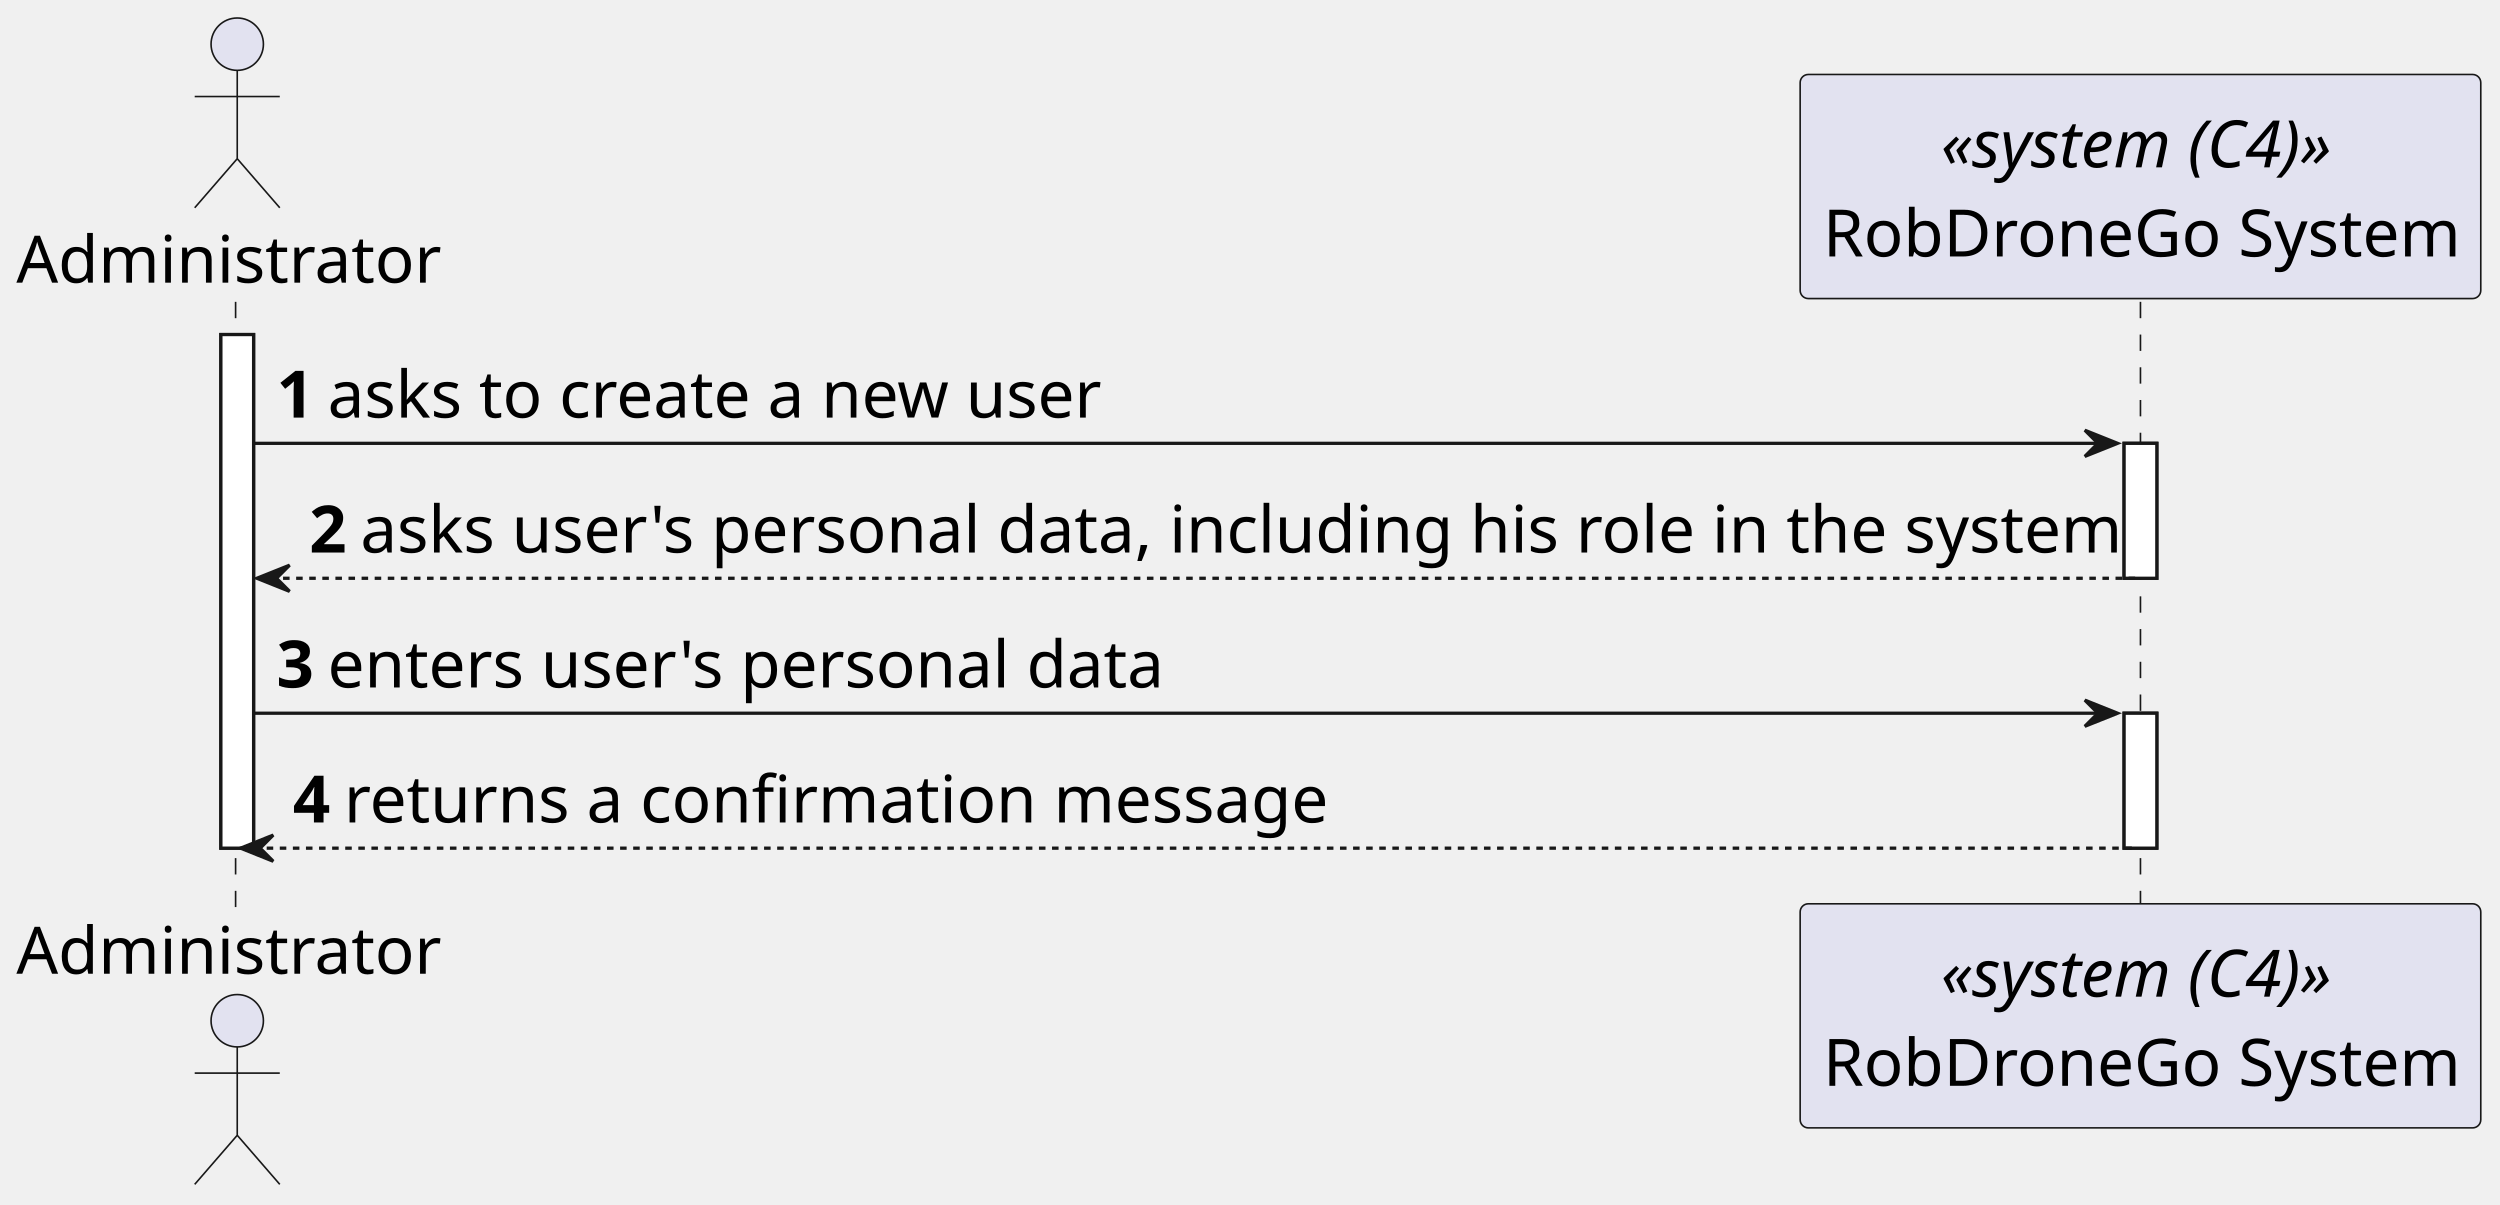
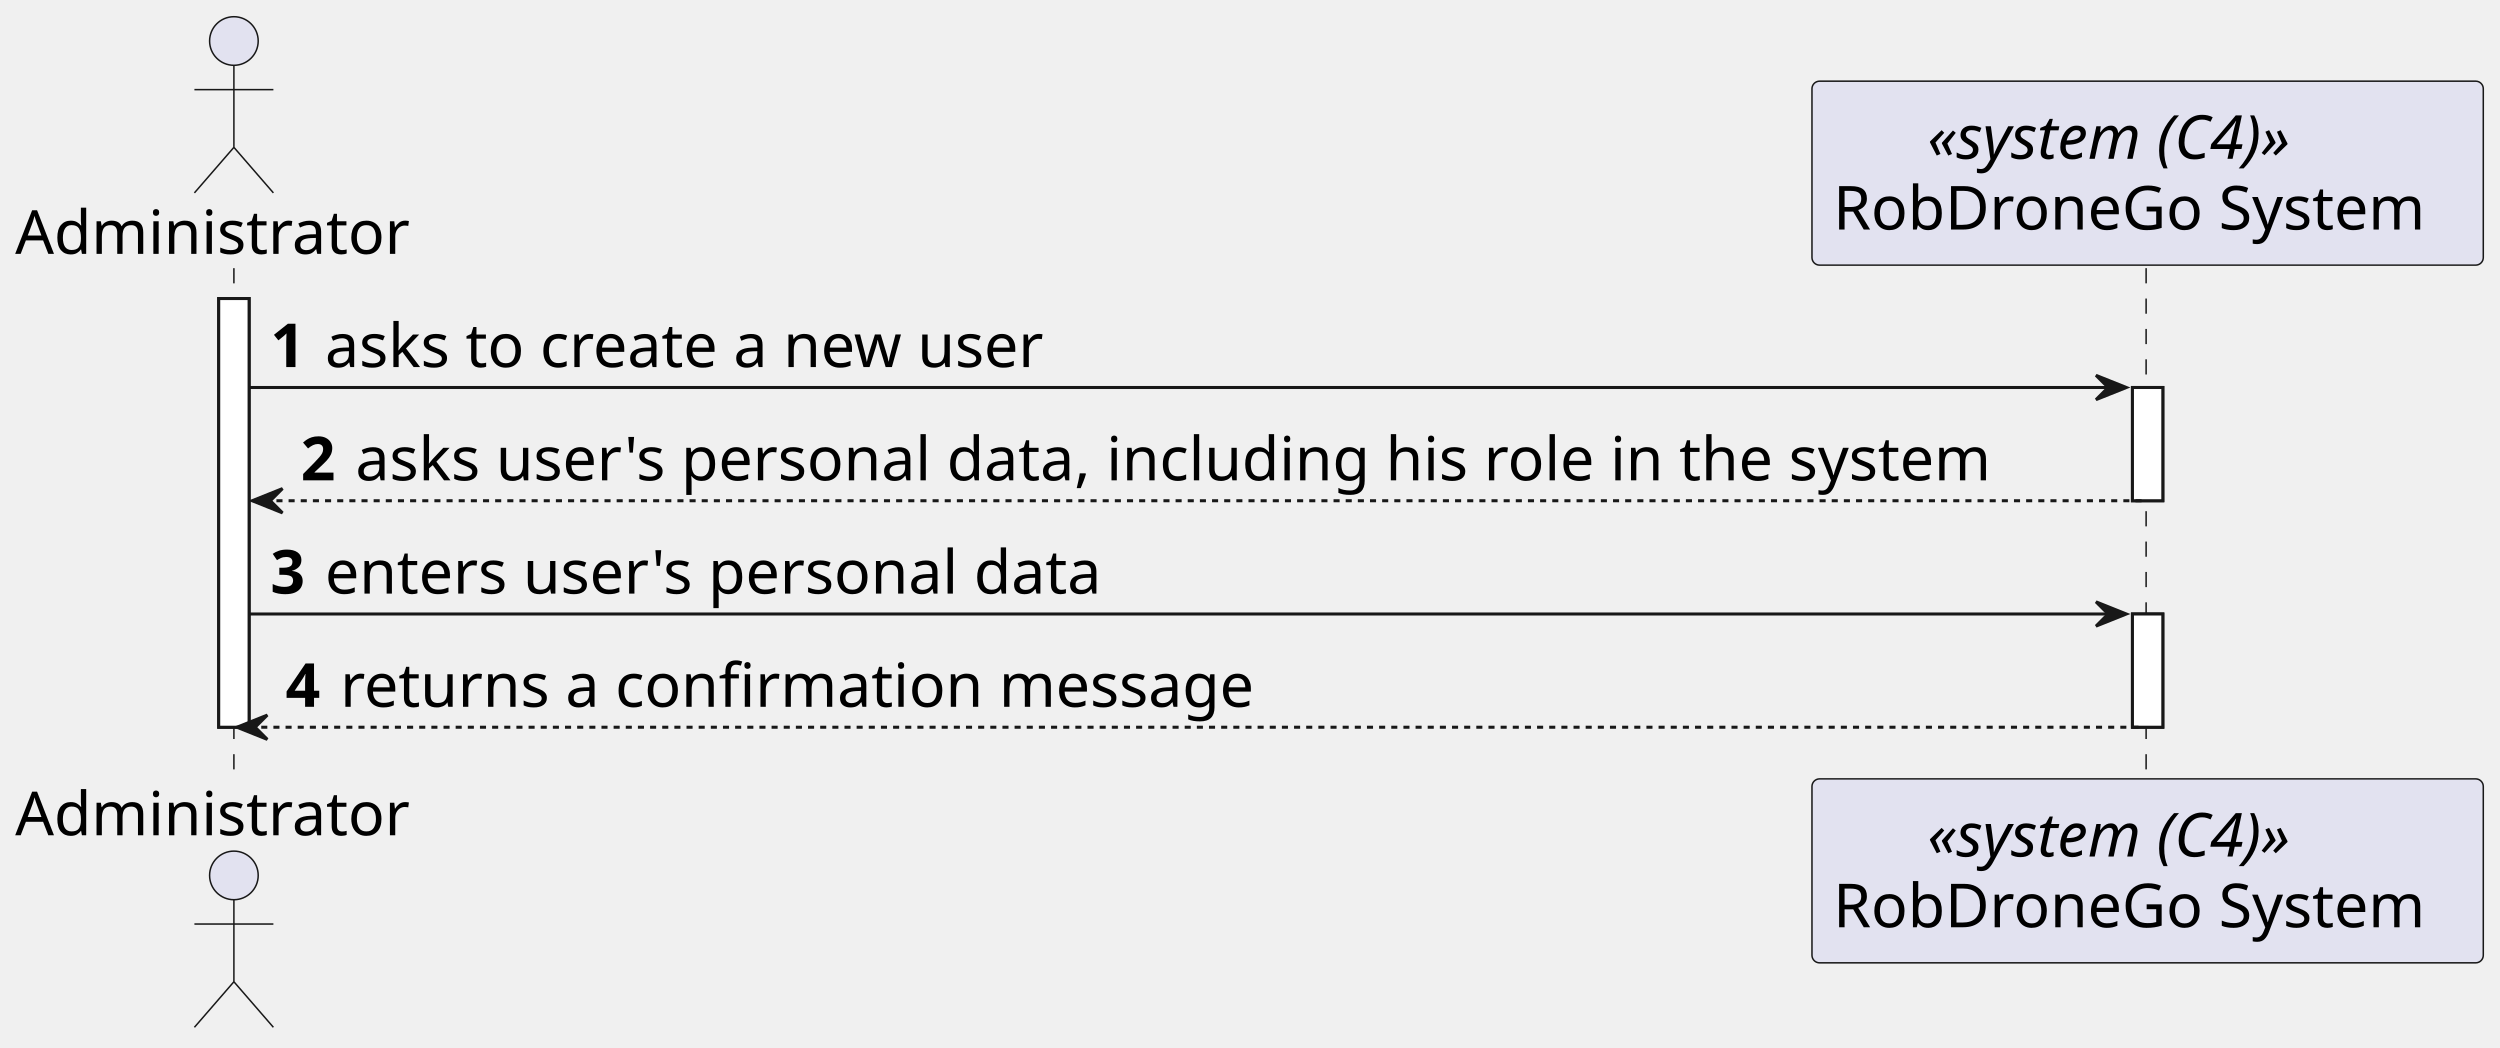
- <svg xmlns="http://www.w3.org/2000/svg" contentStyleType="text/css" height="368px" preserveAspectRatio="none" style="width:764px;height:368px;background:#FFFFFF;" version="1.1" viewBox="0 0 764 368" width="764px" zoomAndPan="magnify">
+ <svg xmlns="http://www.w3.org/2000/svg" contentStyleType="text/css" height="345px" preserveAspectRatio="none" style="width:823px;height:345px;background:#FFFFFF;" version="1.1" viewBox="0 0 823 345" width="823px" zoomAndPan="magnify">
  <defs />
  <g>
-     <rect fill="#FFFFFF" height="156.96" style="stroke:#181818;stroke-width:1.0;" width="10" x="67.5" y="102.24" />
-     <rect fill="#FFFFFF" height="41.24" style="stroke:#181818;stroke-width:1.0;" width="10" x="649.125" y="135.48" />
-     <rect fill="#FFFFFF" height="41.24" style="stroke:#181818;stroke-width:1.0;" width="10" x="649.125" y="217.96" />
-     <line style="stroke:#181818;stroke-width:0.5;stroke-dasharray:5.0,5.0;" x1="72" x2="72" y1="92.24" y2="277.2" />
-     <line style="stroke:#181818;stroke-width:0.5;stroke-dasharray:5.0,5.0;" x1="654.125" x2="654.125" y1="92.24" y2="277.2" />
-     <text fill="#000000" font-family="sans-serif" font-size="20" lengthAdjust="spacing" textLength="129" x="5" y="86.38">Administrator</text>
-     <ellipse cx="72.5" cy="13.5" fill="#E2E2F0" rx="8" ry="8" style="stroke:#181818;stroke-width:0.5;" />
-     <path d="M72.5,21.5 L72.5,48.5 M59.5,29.5 L85.5,29.5 M72.5,48.5 L59.5,63.5 M72.5,48.5 L85.5,63.5 " fill="none" style="stroke:#181818;stroke-width:0.5;" />
-     <text fill="#000000" font-family="sans-serif" font-size="20" lengthAdjust="spacing" textLength="129" x="5" y="297.58">Administrator</text>
-     <ellipse cx="72.5" cy="311.94" fill="#E2E2F0" rx="8" ry="8" style="stroke:#181818;stroke-width:0.5;" />
-     <path d="M72.5,319.94 L72.5,346.94 M59.5,327.94 L85.5,327.94 M72.5,346.94 L59.5,361.94 M72.5,346.94 L85.5,361.94 " fill="none" style="stroke:#181818;stroke-width:0.5;" />
-     <rect fill="#E2E2F0" height="68.48" rx="2.5" ry="2.5" style="stroke:#181818;stroke-width:0.5;" width="208" x="550.125" y="22.76" />
-     <text fill="#000000" font-family="sans-serif" font-size="20" font-style="italic" lengthAdjust="spacing" textLength="122" x="593.125" y="51.14">«system (C4)»</text>
-     <text fill="#000000" font-family="sans-serif" font-size="20" lengthAdjust="spacing" textLength="194" x="557.125" y="78.38">RobDroneGo System</text>
-     <rect fill="#E2E2F0" height="68.48" rx="2.5" ry="2.5" style="stroke:#181818;stroke-width:0.5;" width="208" x="550.125" y="276.2" />
-     <text fill="#000000" font-family="sans-serif" font-size="20" font-style="italic" lengthAdjust="spacing" textLength="122" x="593.125" y="304.58">«system (C4)»</text>
-     <text fill="#000000" font-family="sans-serif" font-size="20" lengthAdjust="spacing" textLength="194" x="557.125" y="331.82">RobDroneGo System</text>
-     <rect fill="#FFFFFF" height="156.96" style="stroke:#181818;stroke-width:1.0;" width="10" x="67.5" y="102.24" />
-     <rect fill="#FFFFFF" height="41.24" style="stroke:#181818;stroke-width:1.0;" width="10" x="649.125" y="135.48" />
-     <rect fill="#FFFFFF" height="41.24" style="stroke:#181818;stroke-width:1.0;" width="10" x="649.125" y="217.96" />
-     <polygon fill="#181818" points="637.125,131.48,647.125,135.48,637.125,139.48,641.125,135.48" style="stroke:#181818;stroke-width:1.0;" />
-     <line style="stroke:#181818;stroke-width:1.0;" x1="77.5" x2="643.125" y1="135.48" y2="135.48" />
-     <text fill="#000000" font-family="sans-serif" font-size="20" font-weight="bold" lengthAdjust="spacing" textLength="11.625" x="84.5" y="127.62">1</text>
-     <text fill="#000000" font-family="sans-serif" font-size="20" lengthAdjust="spacing" textLength="235" x="100.125" y="127.62">asks to create a new user</text>
-     <polygon fill="#181818" points="88.5,172.72,78.5,176.72,88.5,180.72,84.5,176.72" style="stroke:#181818;stroke-width:1.0;" />
-     <line style="stroke:#181818;stroke-width:1.0;stroke-dasharray:2.0,2.0;" x1="82.5" x2="653.125" y1="176.72" y2="176.72" />
-     <text fill="#000000" font-family="sans-serif" font-size="20" font-weight="bold" lengthAdjust="spacing" textLength="11.625" x="94.5" y="168.86">2</text>
-     <text fill="#000000" font-family="sans-serif" font-size="20" lengthAdjust="spacing" textLength="532" x="110.125" y="168.86">asks user's personal data, including his role in the system</text>
-     <polygon fill="#181818" points="637.125,213.96,647.125,217.96,637.125,221.96,641.125,217.96" style="stroke:#181818;stroke-width:1.0;" />
-     <line style="stroke:#181818;stroke-width:1.0;" x1="77.5" x2="643.125" y1="217.96" y2="217.96" />
-     <text fill="#000000" font-family="sans-serif" font-size="20" font-weight="bold" lengthAdjust="spacing" textLength="11.625" x="84.5" y="210.1">3</text>
-     <text fill="#000000" font-family="sans-serif" font-size="20" lengthAdjust="spacing" textLength="252" x="100.125" y="210.1">enters user's personal data</text>
-     <polygon fill="#181818" points="83.5,255.2,73.5,259.2,83.5,263.2,79.5,259.2" style="stroke:#181818;stroke-width:1.0;" />
-     <line style="stroke:#181818;stroke-width:1.0;stroke-dasharray:2.0,2.0;" x1="77.5" x2="653.125" y1="259.2" y2="259.2" />
-     <text fill="#000000" font-family="sans-serif" font-size="20" font-weight="bold" lengthAdjust="spacing" textLength="11.625" x="89.5" y="251.34">4</text>
-     <text fill="#000000" font-family="sans-serif" font-size="20" lengthAdjust="spacing" textLength="298" x="105.125" y="251.34">returns a confirmation message</text>
+     <rect fill="#FFFFFF" height="141.125" style="stroke:#181818;stroke-width:1.0;" width="10" x="72" y="98.281" />
+     <rect fill="#FFFFFF" height="37.281" style="stroke:#181818;stroke-width:1.0;" width="10" x="702" y="127.562" />
+     <rect fill="#FFFFFF" height="37.281" style="stroke:#181818;stroke-width:1.0;" width="10" x="702" y="202.125" />
+     <line style="stroke:#181818;stroke-width:0.5;stroke-dasharray:5.0,5.0;" x1="77" x2="77" y1="88.281" y2="257.406" />
+     <line style="stroke:#181818;stroke-width:0.5;stroke-dasharray:5.0,5.0;" x1="706.5" x2="706.5" y1="88.281" y2="257.406" />
+     <text fill="#000000" font-family="sans-serif" font-size="20" lengthAdjust="spacing" textLength="138" x="5" y="83.564">Administrator</text>
+     <ellipse cx="77" cy="13.5" fill="#E2E2F0" rx="8" ry="8" style="stroke:#181818;stroke-width:0.5;" />
+     <path d="M77,21.5 L77,48.5 M64,29.5 L90,29.5 M77,48.5 L64,63.5 M77,48.5 L90,63.5 " fill="none" style="stroke:#181818;stroke-width:0.5;" />
+     <text fill="#000000" font-family="sans-serif" font-size="20" lengthAdjust="spacing" textLength="138" x="5" y="274.971">Administrator</text>
+     <ellipse cx="77" cy="288.188" fill="#E2E2F0" rx="8" ry="8" style="stroke:#181818;stroke-width:0.5;" />
+     <path d="M77,296.188 L77,323.188 M64,304.188 L90,304.188 M77,323.188 L64,338.188 M77,323.188 L90,338.188 " fill="none" style="stroke:#181818;stroke-width:0.5;" />
+     <rect fill="#E2E2F0" height="60.562" rx="2.5" ry="2.5" style="stroke:#181818;stroke-width:0.5;" width="221" x="596.5" y="26.719" />
+     <text fill="#000000" font-family="sans-serif" font-size="20" font-style="italic" lengthAdjust="spacing" textLength="145" x="634.5" y="52.283">«system (C4)»</text>
+     <text fill="#000000" font-family="sans-serif" font-size="20" lengthAdjust="spacing" textLength="207" x="603.5" y="75.564">RobDroneGo System</text>
+     <rect fill="#E2E2F0" height="60.562" rx="2.5" ry="2.5" style="stroke:#181818;stroke-width:0.5;" width="221" x="596.5" y="256.406" />
+     <text fill="#000000" font-family="sans-serif" font-size="20" font-style="italic" lengthAdjust="spacing" textLength="145" x="634.5" y="281.971">«system (C4)»</text>
+     <text fill="#000000" font-family="sans-serif" font-size="20" lengthAdjust="spacing" textLength="207" x="603.5" y="305.252">RobDroneGo System</text>
+     <rect fill="#FFFFFF" height="141.125" style="stroke:#181818;stroke-width:1.0;" width="10" x="72" y="98.281" />
+     <rect fill="#FFFFFF" height="37.281" style="stroke:#181818;stroke-width:1.0;" width="10" x="702" y="127.562" />
+     <rect fill="#FFFFFF" height="37.281" style="stroke:#181818;stroke-width:1.0;" width="10" x="702" y="202.125" />
+     <polygon fill="#181818" points="690,123.562,700,127.562,690,131.562,694,127.562" style="stroke:#181818;stroke-width:1.0;" />
+     <line style="stroke:#181818;stroke-width:1.0;" x1="82" x2="696" y1="127.562" y2="127.562" />
+     <text fill="#000000" font-family="sans-serif" font-size="20" font-weight="bold" lengthAdjust="spacing" textLength="14" x="89" y="120.846">1</text>
+     <text fill="#000000" font-family="sans-serif" font-size="20" lengthAdjust="spacing" textLength="254" x="107" y="120.846">asks to create a new user</text>
+     <polygon fill="#181818" points="93,160.844,83,164.844,93,168.844,89,164.844" style="stroke:#181818;stroke-width:1.0;" />
+     <line style="stroke:#181818;stroke-width:1.0;stroke-dasharray:2.0,2.0;" x1="87" x2="706" y1="164.844" y2="164.844" />
+     <text fill="#000000" font-family="sans-serif" font-size="20" font-weight="bold" lengthAdjust="spacing" textLength="14" x="99" y="158.127">2</text>
+     <text fill="#000000" font-family="sans-serif" font-size="20" lengthAdjust="spacing" textLength="578" x="117" y="158.127">asks user's personal data, including his role in the system</text>
+     <polygon fill="#181818" points="690,198.125,700,202.125,690,206.125,694,202.125" style="stroke:#181818;stroke-width:1.0;" />
+     <line style="stroke:#181818;stroke-width:1.0;" x1="82" x2="696" y1="202.125" y2="202.125" />
+     <text fill="#000000" font-family="sans-serif" font-size="20" font-weight="bold" lengthAdjust="spacing" textLength="14" x="89" y="195.408">3</text>
+     <text fill="#000000" font-family="sans-serif" font-size="20" lengthAdjust="spacing" textLength="271" x="107" y="195.408">enters user's personal data</text>
+     <polygon fill="#181818" points="88,235.406,78,239.406,88,243.406,84,239.406" style="stroke:#181818;stroke-width:1.0;" />
+     <line style="stroke:#181818;stroke-width:1.0;stroke-dasharray:2.0,2.0;" x1="82" x2="706" y1="239.406" y2="239.406" />
+     <text fill="#000000" font-family="sans-serif" font-size="20" font-weight="bold" lengthAdjust="spacing" textLength="14" x="94" y="232.69">4</text>
+     <text fill="#000000" font-family="sans-serif" font-size="20" lengthAdjust="spacing" textLength="319" x="112" y="232.69">returns a confirmation message</text>
  </g>
</svg>
